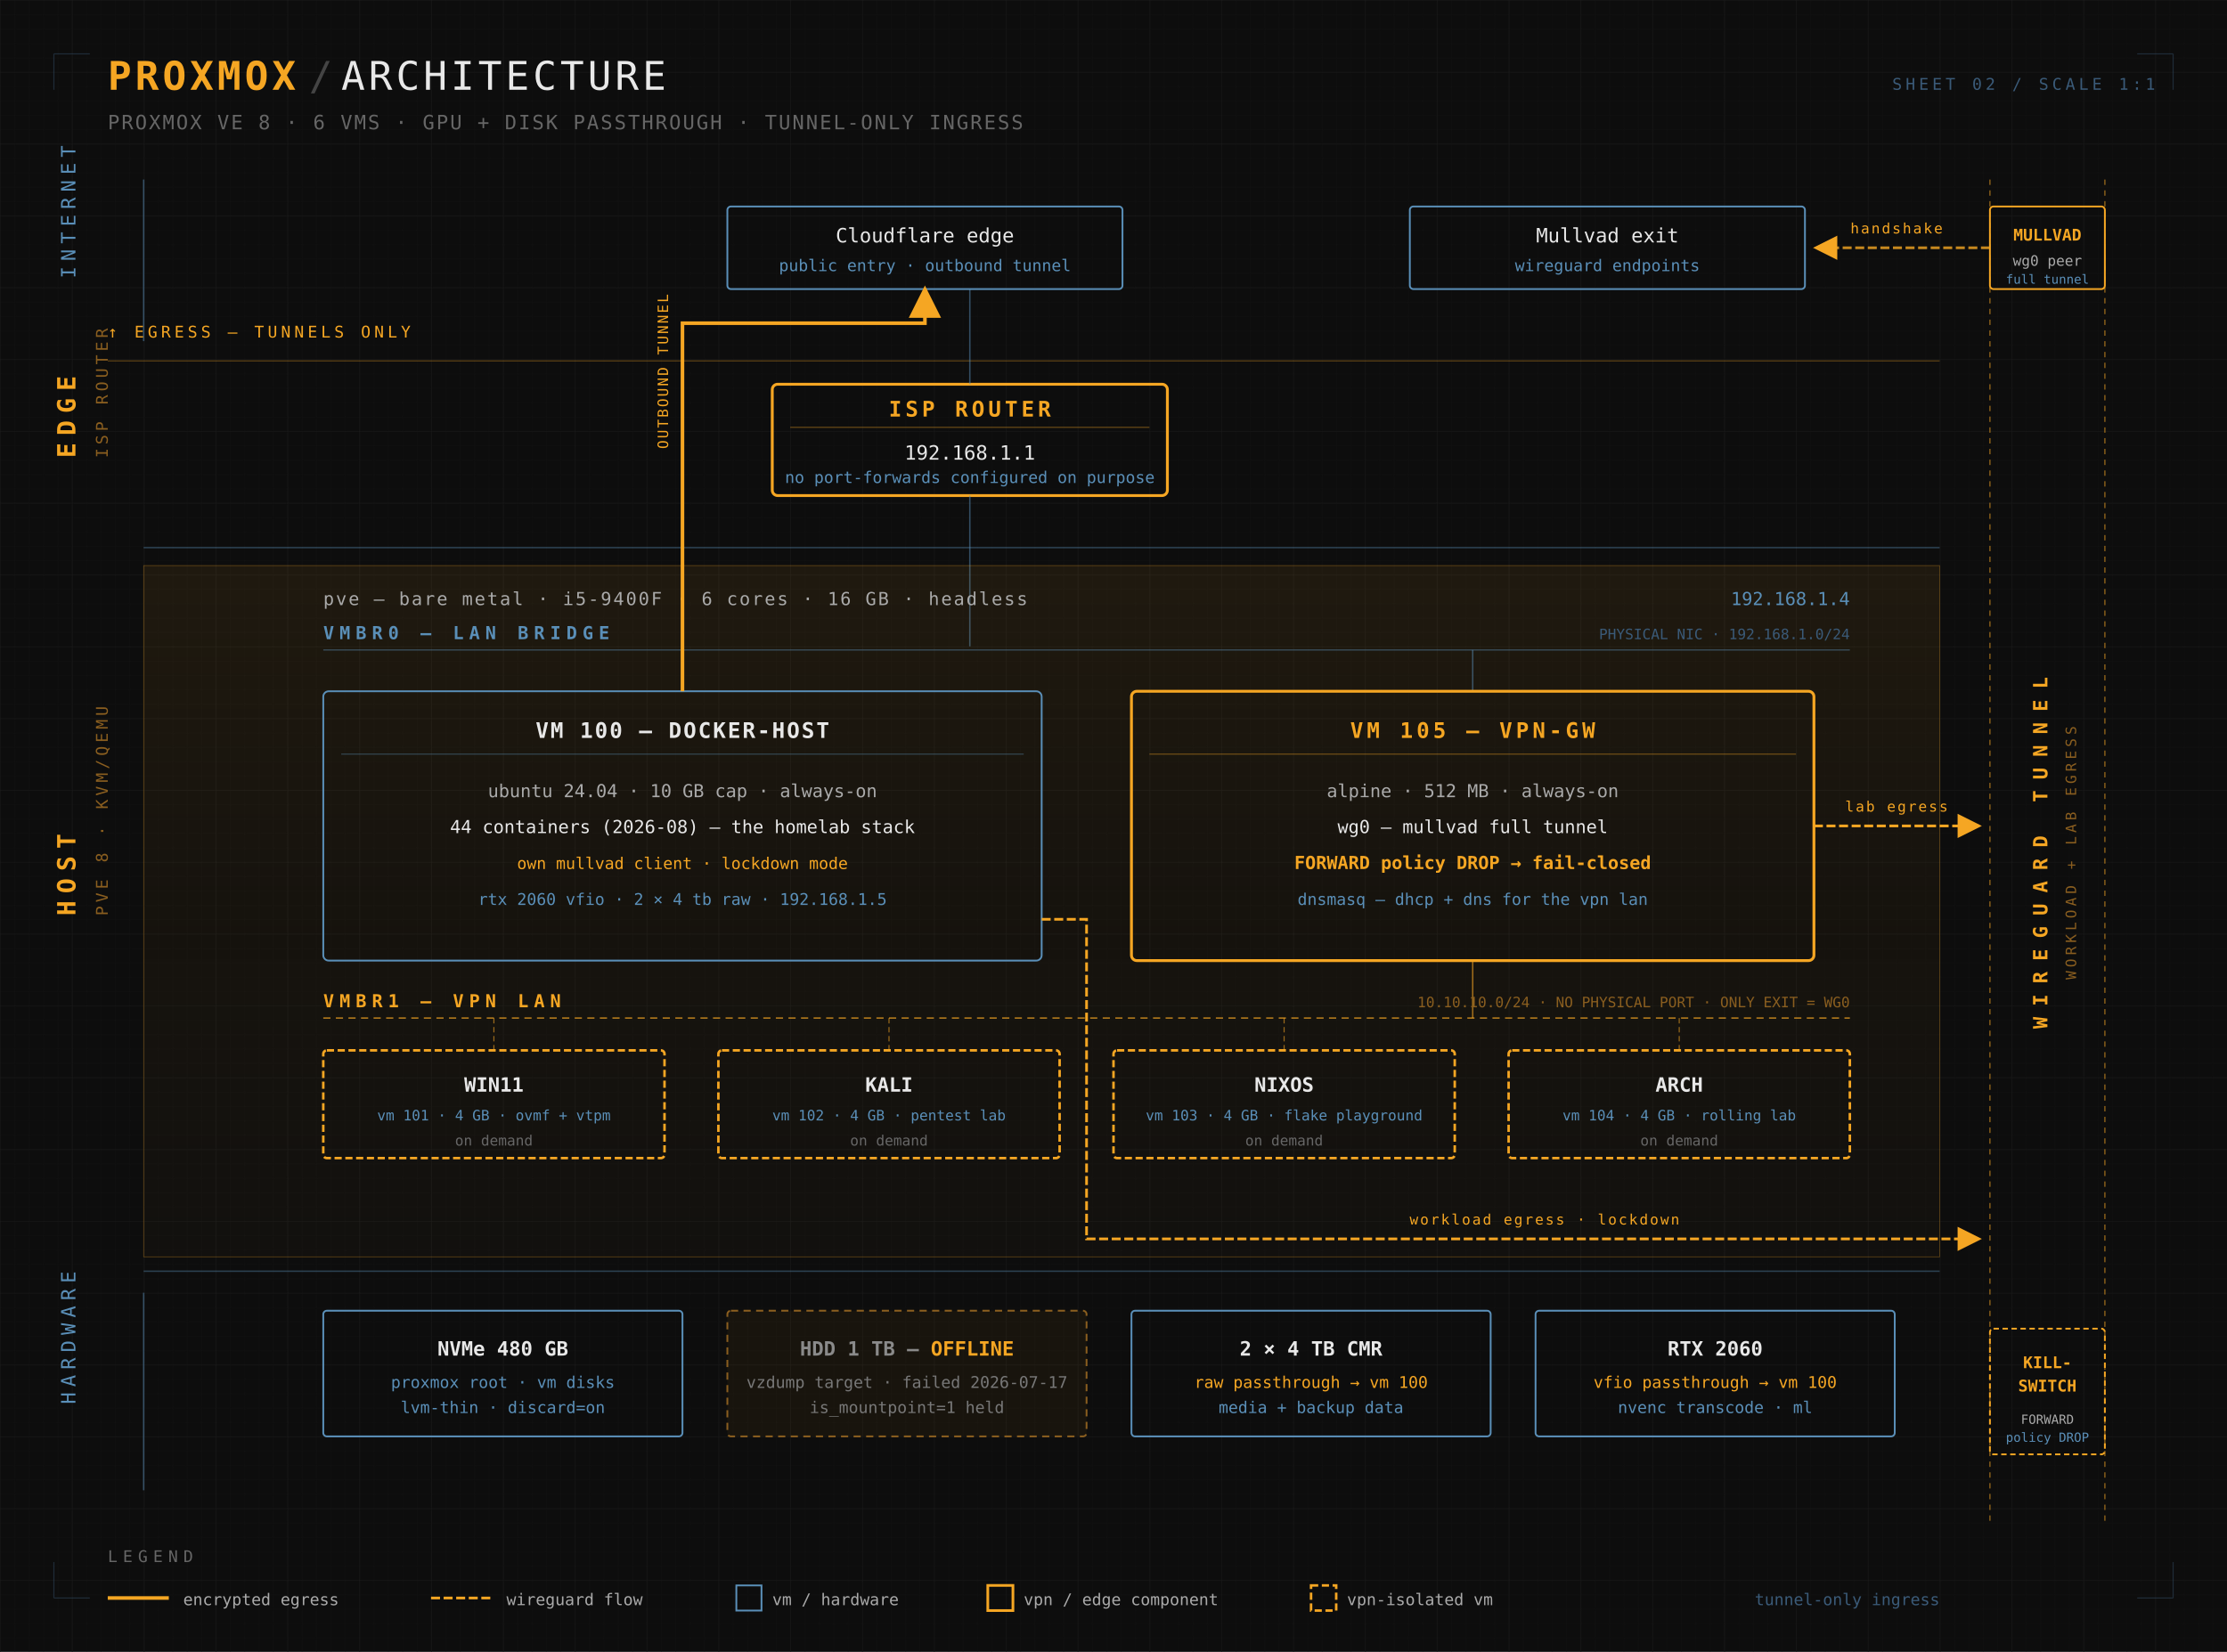
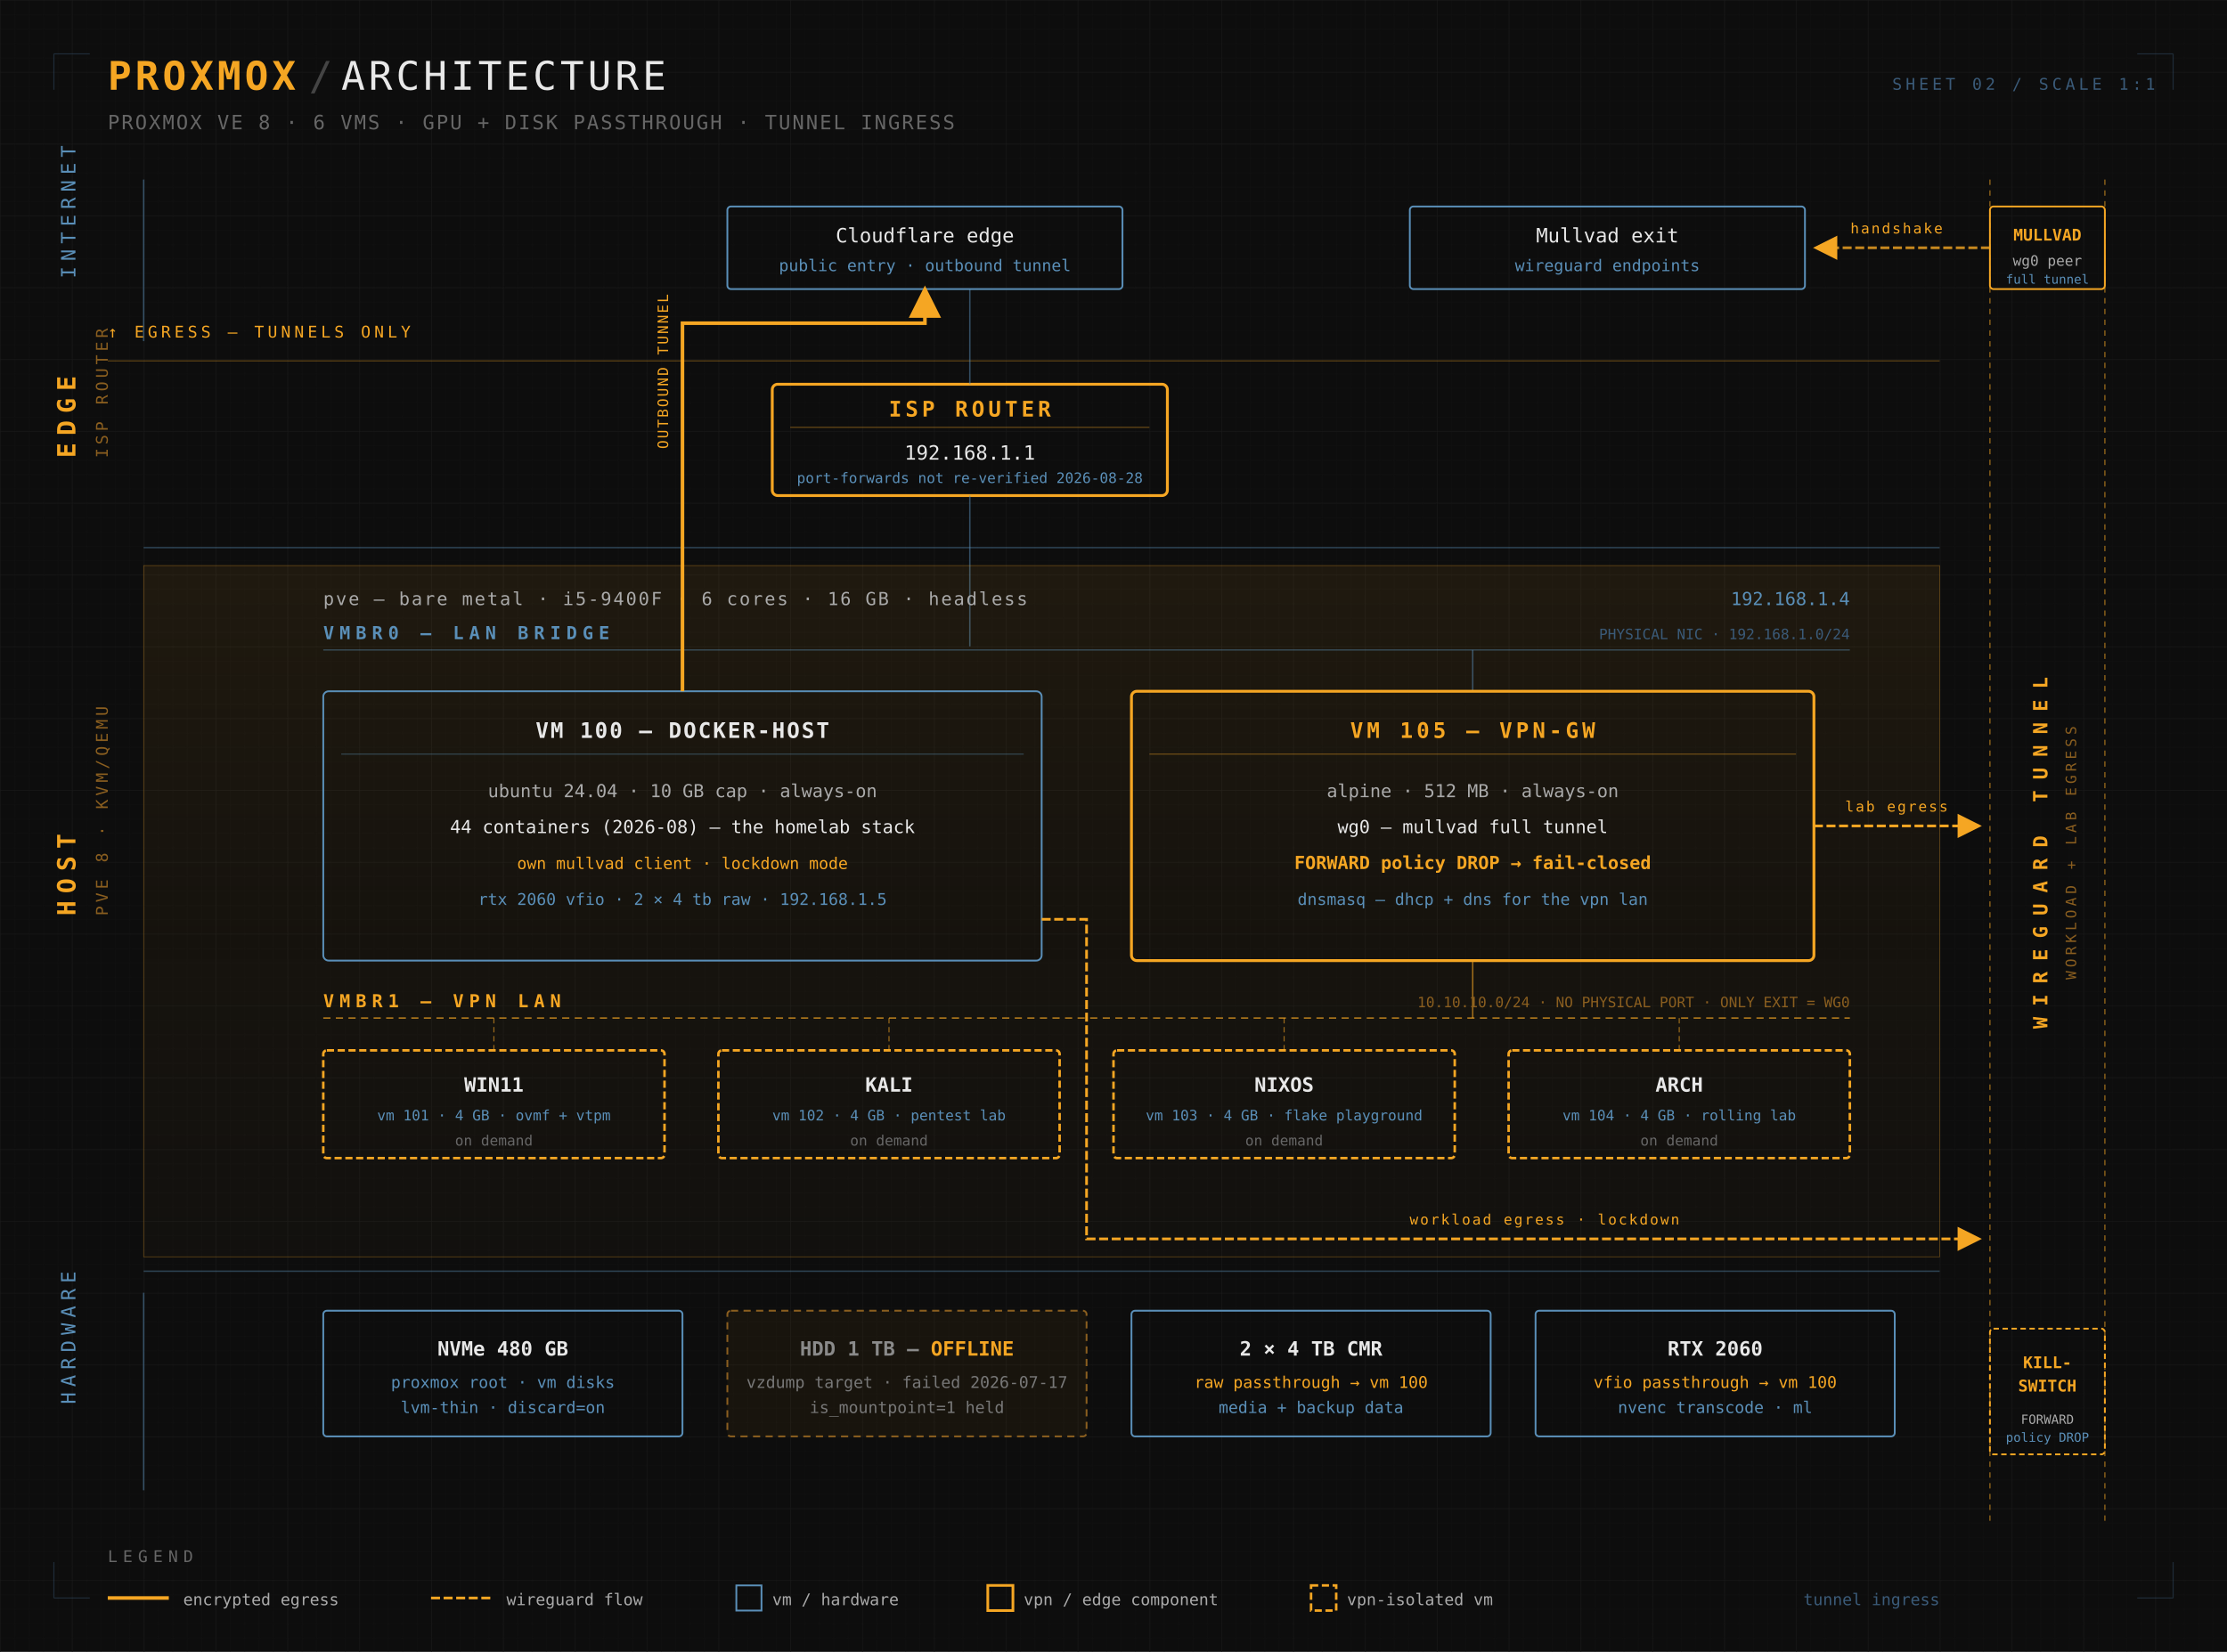
<svg xmlns="http://www.w3.org/2000/svg" viewBox="0 0 1240 920" font-family="'Cascadia Mono','Cascadia Code','JetBrains Mono','SF Mono',Menlo,monospace" role="img" aria-label="Proxmox homelab architecture: one host, two bridges, VPN gateway VM, passthrough workload VM">
  <defs>
    <pattern id="grid" width="40" height="40" patternUnits="userSpaceOnUse">
      <path d="M 40 0 L 0 0 0 40" fill="none" stroke="#1a1a1a" stroke-width="0.5" />
    </pattern>
    <pattern id="gridFine" width="8" height="8" patternUnits="userSpaceOnUse">
      <path d="M 8 0 L 0 0 0 8" fill="none" stroke="#141414" stroke-width="0.3" />
    </pattern>
    <linearGradient id="hostBand" x1="0" y1="0" x2="0" y2="1">
      <stop offset="0%" stop-color="#f5a623" stop-opacity="0.08" />
      <stop offset="50%" stop-color="#f5a623" stop-opacity="0.04" />
      <stop offset="100%" stop-color="#f5a623" stop-opacity="0.02" />
    </linearGradient>
    <linearGradient id="edgeRule" x1="0" y1="0" x2="1" y2="0">
      <stop offset="0%" stop-color="#f5a623" stop-opacity="0.2" />
      <stop offset="10%" stop-color="#f5a623" stop-opacity="1.0" />
      <stop offset="90%" stop-color="#f5a623" stop-opacity="1.0" />
      <stop offset="100%" stop-color="#f5a623" stop-opacity="0.2" />
    </linearGradient>
    <marker id="arrowAmber" markerWidth="9" markerHeight="9" refX="8" refY="4.5" orient="auto">
      <path d="M0,0 L9,4.5 L0,9 z" fill="#f5a623" />
    </marker>
  </defs>
  <rect width="1240" height="920" fill="#0d0d0d" />
  <rect width="1240" height="920" fill="url(#gridFine)" />
  <rect width="1240" height="920" fill="url(#grid)" />
  <text x="60" y="50" font-size="22" fill="#f5a623" font-weight="700" letter-spacing="2">PROXMOX</text>
  <text x="172" y="50" font-size="22" fill="#444" font-weight="300">/</text>
  <text x="190" y="50" font-size="22" fill="#e8e8e8" font-weight="300" letter-spacing="2">ARCHITECTURE</text>
-   <text x="60" y="72" font-size="11" fill="#666" letter-spacing="1">PROXMOX VE 8 · 6 VMS · GPU + DISK PASSTHROUGH · TUNNEL-ONLY INGRESS</text>
+   <text x="60" y="72" font-size="11" fill="#666" letter-spacing="1">PROXMOX VE 8 · 6 VMS · GPU + DISK PASSTHROUGH · TUNNEL INGRESS</text>
  <g stroke="#3a5a78" stroke-width="0.6" fill="none" stroke-opacity="0.4">
    <path d="M 30 30 L 30 50 M 30 30 L 50 30" />
    <path d="M 1210 30 L 1210 50 M 1210 30 L 1190 30" />
    <path d="M 30 890 L 30 870 M 30 890 L 50 890" />
    <path d="M 1210 890 L 1210 870 M 1210 890 L 1190 890" />
  </g>
  <text x="1200" y="50" font-size="9" fill="#3a5a78" text-anchor="end" letter-spacing="2">SHEET 02 / SCALE 1:1</text>
  <text x="42" y="155" font-size="11" fill="#5a8fb8" letter-spacing="3" transform="rotate(-90,42,155)">INTERNET</text>
  <line x1="80" y1="100" x2="80" y2="190" stroke="#5a8fb8" stroke-width="0.8" stroke-opacity="0.5" />
  <g stroke="#5a8fb8" stroke-width="1" fill="none">
    <rect x="405" y="115" width="220" height="46" rx="2" />
    <rect x="785" y="115" width="220" height="46" rx="2" />
  </g>
  <g font-size="11" fill="#e8e8e8" text-anchor="middle">
    <text x="515" y="135">Cloudflare edge</text>
    <text x="515" y="151" font-size="9" fill="#5a8fb8">public entry · outbound tunnel</text>
    <text x="895" y="135">Mullvad exit</text>
    <text x="895" y="151" font-size="9" fill="#5a8fb8">wireguard endpoints</text>
  </g>
  <line x1="60" y1="195" x2="1080" y2="195" stroke="url(#edgeRule)" stroke-width="3" />
  <line x1="60" y1="201" x2="1080" y2="201" stroke="#f5a623" stroke-width="0.6" stroke-opacity="0.35" />
  <text x="60" y="188" font-size="9" fill="#f5a623" letter-spacing="2">↑ EGRESS — TUNNELS ONLY</text>
  <text x="42" y="255" font-size="14" fill="#f5a623" letter-spacing="4" font-weight="700" transform="rotate(-90,42,255)">EDGE</text>
  <text x="60" y="255" font-size="9" fill="#8a5e1f" letter-spacing="2" transform="rotate(-90,60,255)">ISP ROUTER</text>
  <rect x="430" y="214" width="220" height="62" rx="3" fill="none" stroke="#f5a623" stroke-width="1.6" />
  <line x1="440" y1="238" x2="640" y2="238" stroke="#f5a623" stroke-width="0.6" stroke-opacity="0.4" />
  <g text-anchor="middle">
    <text x="540" y="232" font-size="12" fill="#f5a623" font-weight="600" letter-spacing="2">ISP ROUTER</text>
    <text x="540" y="256" font-size="11" fill="#e8e8e8">192.168.1.1</text>
-     <text x="540" y="269" font-size="9" fill="#5a8fb8">no port-forwards configured on purpose</text>
+     <text x="540" y="269" font-size="8" fill="#5a8fb8">port-forwards not re-verified 2026-08-28</text>
  </g>
  <g stroke="#5a8fb8" stroke-width="0.8" stroke-opacity="0.5">
    <line x1="540" y1="161" x2="540" y2="214" />
    <line x1="540" y1="276" x2="540" y2="360" />
  </g>
  <line x1="80" y1="305" x2="1080" y2="305" stroke="#5a8fb8" stroke-width="0.8" stroke-opacity="0.4" />
  <rect x="80" y="315" width="1000" height="385" fill="url(#hostBand)" />
  <rect x="80" y="315" width="1000" height="385" fill="none" stroke="#f5a623" stroke-width="0.4" stroke-opacity="0.35" />
  <text x="42" y="510" font-size="14" fill="#f5a623" letter-spacing="4" font-weight="700" transform="rotate(-90,42,510)">HOST</text>
  <text x="60" y="510" font-size="9" fill="#8a5e1f" letter-spacing="2" transform="rotate(-90,60,510)">PVE 8 · KVM/QEMU</text>
  <text x="180" y="337" font-size="10" fill="#aaa" letter-spacing="1">pve — bare metal · i5-9400F · 6 cores · 16 GB · headless</text>
  <text x="1030" y="337" font-size="10" fill="#5a8fb8" text-anchor="end">192.168.1.4</text>
  <text x="180" y="356" font-size="10" fill="#5a8fb8" letter-spacing="3" font-weight="600">VMBR0 — LAN BRIDGE</text>
  <line x1="180" y1="362" x2="1030" y2="362" stroke="#5a8fb8" stroke-width="0.6" stroke-opacity="0.5" />
  <text x="1030" y="356" font-size="8" fill="#3a5a78" text-anchor="end">PHYSICAL NIC · 192.168.1.0/24</text>
  <g stroke="#5a8fb8" stroke-width="0.8" stroke-opacity="0.5">
    <line x1="380" y1="362" x2="380" y2="385" />
    <line x1="820" y1="362" x2="820" y2="385" />
  </g>
  <rect x="180" y="385" width="400" height="150" rx="3" fill="none" stroke="#5a8fb8" stroke-width="1" />
  <line x1="190" y1="420" x2="570" y2="420" stroke="#5a8fb8" stroke-width="0.6" stroke-opacity="0.4" />
  <g text-anchor="middle">
    <text x="380" y="411" font-size="12" fill="#e8e8e8" font-weight="600" letter-spacing="1">VM 100 — DOCKER-HOST</text>
    <text x="380" y="444" font-size="10" fill="#aaa">ubuntu 24.04 · 10 GB cap · always-on</text>
    <text x="380" y="464" font-size="10" fill="#e8e8e8">44 containers (2026-08) — the homelab stack</text>
    <text x="380" y="484" font-size="9" fill="#f5a623">own mullvad client · lockdown mode</text>
    <text x="380" y="504" font-size="9" fill="#5a8fb8">rtx 2060 vfio · 2 × 4 tb raw · 192.168.1.5</text>
  </g>
  <rect x="630" y="385" width="380" height="150" rx="3" fill="none" stroke="#f5a623" stroke-width="1.6" />
  <line x1="640" y1="420" x2="1000" y2="420" stroke="#f5a623" stroke-width="0.6" stroke-opacity="0.4" />
  <g text-anchor="middle">
    <text x="820" y="411" font-size="12" fill="#f5a623" font-weight="600" letter-spacing="2">VM 105 — VPN-GW</text>
    <text x="820" y="444" font-size="10" fill="#aaa">alpine · 512 MB · always-on</text>
    <text x="820" y="464" font-size="10" fill="#e8e8e8">wg0 — mullvad full tunnel</text>
    <text x="820" y="484" font-size="10" fill="#f5a623" font-weight="600">FORWARD policy DROP → fail-closed</text>
    <text x="820" y="504" font-size="9" fill="#5a8fb8">dnsmasq — dhcp + dns for the vpn lan</text>
  </g>
  <line x1="820" y1="535" x2="820" y2="567" stroke="#f5a623" stroke-width="0.8" stroke-opacity="0.6" />
  <text x="180" y="561" font-size="10" fill="#f5a623" letter-spacing="3" font-weight="600">VMBR1 — VPN LAN</text>
  <line x1="180" y1="567" x2="1030" y2="567" stroke="#f5a623" stroke-width="0.8" stroke-dasharray="4,3" stroke-opacity="0.7" />
  <text x="1030" y="561" font-size="8" fill="#8a5e1f" text-anchor="end">10.10.10.0/24 · NO PHYSICAL PORT · ONLY EXIT = WG0</text>
  <g stroke="#f5a623" stroke-width="0.6" stroke-dasharray="3,2" stroke-opacity="0.6">
    <line x1="275" y1="567" x2="275" y2="585" />
    <line x1="495" y1="567" x2="495" y2="585" />
    <line x1="715" y1="567" x2="715" y2="585" />
    <line x1="935" y1="567" x2="935" y2="585" />
  </g>
  <g fill="none" stroke="#f5a623" stroke-width="1.4" stroke-dasharray="4,2">
    <rect x="180" y="585" width="190" height="60" rx="2" />
    <rect x="400" y="585" width="190" height="60" rx="2" />
    <rect x="620" y="585" width="190" height="60" rx="2" />
    <rect x="840" y="585" width="190" height="60" rx="2" />
  </g>
  <g text-anchor="middle">
    <text x="275" y="608" font-size="11" fill="#e8e8e8" font-weight="600">WIN11</text>
    <text x="275" y="624" font-size="8" fill="#5a8fb8">vm 101 · 4 GB · ovmf + vtpm</text>
    <text x="275" y="638" font-size="8" fill="#666">on demand</text>
    <text x="495" y="608" font-size="11" fill="#e8e8e8" font-weight="600">KALI</text>
    <text x="495" y="624" font-size="8" fill="#5a8fb8">vm 102 · 4 GB · pentest lab</text>
    <text x="495" y="638" font-size="8" fill="#666">on demand</text>
    <text x="715" y="608" font-size="11" fill="#e8e8e8" font-weight="600">NIXOS</text>
    <text x="715" y="624" font-size="8" fill="#5a8fb8">vm 103 · 4 GB · flake playground</text>
    <text x="715" y="638" font-size="8" fill="#666">on demand</text>
    <text x="935" y="608" font-size="11" fill="#e8e8e8" font-weight="600">ARCH</text>
    <text x="935" y="624" font-size="8" fill="#5a8fb8">vm 104 · 4 GB · rolling lab</text>
    <text x="935" y="638" font-size="8" fill="#666">on demand</text>
  </g>
  <line x1="80" y1="708" x2="1080" y2="708" stroke="#5a8fb8" stroke-width="0.8" stroke-opacity="0.4" />
  <text x="42" y="782" font-size="11" fill="#5a8fb8" letter-spacing="3" transform="rotate(-90,42,782)">HARDWARE</text>
  <line x1="80" y1="720" x2="80" y2="830" stroke="#5a8fb8" stroke-width="0.8" stroke-opacity="0.5" />
  <g stroke="#5a8fb8" stroke-width="1" fill="none">
    <rect x="180" y="730" width="200" height="70" rx="2" />
    <rect x="630" y="730" width="200" height="70" rx="2" />
    <rect x="855" y="730" width="200" height="70" rx="2" />
  </g>
  <rect x="405" y="730" width="200" height="70" rx="2" fill="#f5a623" fill-opacity="0.05" stroke="#8a5e1f" stroke-width="1" stroke-dasharray="4,3" />
  <g text-anchor="middle">
    <text x="280" y="755" font-size="11" fill="#e8e8e8" font-weight="600">NVMe 480 GB</text>
    <text x="280" y="773" font-size="9" fill="#5a8fb8">proxmox root · vm disks</text>
    <text x="280" y="787" font-size="9" fill="#5a8fb8">lvm-thin · discard=on</text>
    <text x="505" y="755" font-size="11" fill="#8a8a8a" font-weight="600">HDD 1 TB — <tspan fill="#f5a623">OFFLINE</tspan>
    </text>
    <text x="505" y="773" font-size="9" fill="#777">vzdump target · failed 2026-07-17</text>
    <text x="505" y="787" font-size="9" fill="#777">is_mountpoint=1 held</text>
    <text x="730" y="755" font-size="11" fill="#e8e8e8" font-weight="600">2 × 4 TB CMR</text>
    <text x="730" y="773" font-size="9" fill="#f5a623">raw passthrough → vm 100</text>
    <text x="730" y="787" font-size="9" fill="#5a8fb8">media + backup data</text>
    <text x="955" y="755" font-size="11" fill="#e8e8e8" font-weight="600">RTX 2060</text>
    <text x="955" y="773" font-size="9" fill="#f5a623">vfio passthrough → vm 100</text>
    <text x="955" y="787" font-size="9" fill="#5a8fb8">nvenc transcode · ml</text>
  </g>
  <g id="vpn">
    <line x1="1108" y1="100" x2="1108" y2="850" stroke="#f5a623" stroke-width="0.7" stroke-dasharray="3,3" stroke-opacity="0.55" />
    <line x1="1172" y1="100" x2="1172" y2="850" stroke="#f5a623" stroke-width="0.7" stroke-dasharray="3,3" stroke-opacity="0.55" />
    <text x="1140" y="475" font-size="11" fill="#f5a623" letter-spacing="6" font-weight="700" text-anchor="middle" transform="rotate(-90,1140,475)">WIREGUARD TUNNEL</text>
    <text x="1156" y="475" font-size="8" fill="#8a5e1f" letter-spacing="2" text-anchor="middle" transform="rotate(-90,1156,475)">WORKLOAD + LAB EGRESS</text>
    <rect x="1108" y="115" width="64" height="46" rx="2" fill="none" stroke="#f5a623" stroke-width="1" />
    <text x="1140" y="134" font-size="9" fill="#f5a623" text-anchor="middle" font-weight="600">MULLVAD</text>
    <text x="1140" y="148" font-size="8" fill="#aaa" text-anchor="middle">wg0 peer</text>
    <text x="1140" y="158" font-size="7" fill="#5a8fb8" text-anchor="middle">full tunnel</text>
    <rect x="1108" y="740" width="64" height="70" rx="2" fill="none" stroke="#f5a623" stroke-width="1" stroke-dasharray="3,2" />
    <text x="1140" y="762" font-size="9" fill="#f5a623" text-anchor="middle" font-weight="600">KILL-</text>
    <text x="1140" y="775" font-size="9" fill="#f5a623" text-anchor="middle" font-weight="600">SWITCH</text>
    <text x="1140" y="793" font-size="7" fill="#aaa" text-anchor="middle">FORWARD</text>
    <text x="1140" y="803" font-size="7" fill="#5a8fb8" text-anchor="middle">policy DROP</text>
  </g>
  <g stroke="#f5a623" stroke-width="2" fill="none">
    <path d="M 380 385 L 380 180 L 515 180 L 515 161" marker-end="url(#arrowAmber)" />
  </g>
  <text x="372" y="250" font-size="8" fill="#f5a623" letter-spacing="1" transform="rotate(-90,372,250)">OUTBOUND TUNNEL</text>
  <g stroke="#f5a623" stroke-width="1.5" stroke-dasharray="5,2" fill="none">
    <path d="M 1108 138 L 1011 138" marker-end="url(#arrowAmber)" stroke-opacity="0.8" />
    <path d="M 1010 460 L 1102 460" marker-end="url(#arrowAmber)" />
    <path d="M 580 512 L 605 512 L 605 690 L 1102 690" marker-end="url(#arrowAmber)" />
  </g>
  <text x="1056" y="130" font-size="8" fill="#f5a623" text-anchor="middle" letter-spacing="1">handshake</text>
  <text x="1056" y="452" font-size="8" fill="#f5a623" text-anchor="middle" letter-spacing="1">lab egress</text>
  <text x="860" y="682" font-size="8" fill="#f5a623" text-anchor="middle" letter-spacing="1">workload egress · lockdown</text>
  <g id="legend" transform="translate(60, 870)">
    <text x="0" y="0" font-size="9" fill="#666" letter-spacing="3">LEGEND</text>
    <line x1="0" y1="20" x2="34" y2="20" stroke="#f5a623" stroke-width="2" />
    <text x="42" y="24" font-size="9" fill="#aaa">encrypted egress</text>
    <line x1="180" y1="20" x2="214" y2="20" stroke="#f5a623" stroke-width="1.5" stroke-dasharray="5,2" />
    <text x="222" y="24" font-size="9" fill="#aaa">wireguard flow</text>
    <rect x="350" y="13" width="14" height="14" fill="none" stroke="#5a8fb8" stroke-width="1" />
    <text x="370" y="24" font-size="9" fill="#aaa">vm / hardware</text>
    <rect x="490" y="13" width="14" height="14" fill="none" stroke="#f5a623" stroke-width="1.5" />
    <text x="510" y="24" font-size="9" fill="#aaa">vpn / edge component</text>
    <rect x="670" y="13" width="14" height="14" fill="none" stroke="#f5a623" stroke-width="1.4" stroke-dasharray="4,2" />
    <text x="690" y="24" font-size="9" fill="#aaa">vpn-isolated vm</text>
-     <text x="1020" y="24" font-size="9" fill="#3a5a78" text-anchor="end">tunnel-only ingress</text>
+     <text x="1020" y="24" font-size="9" fill="#3a5a78" text-anchor="end">tunnel ingress</text>
  </g>
</svg>
